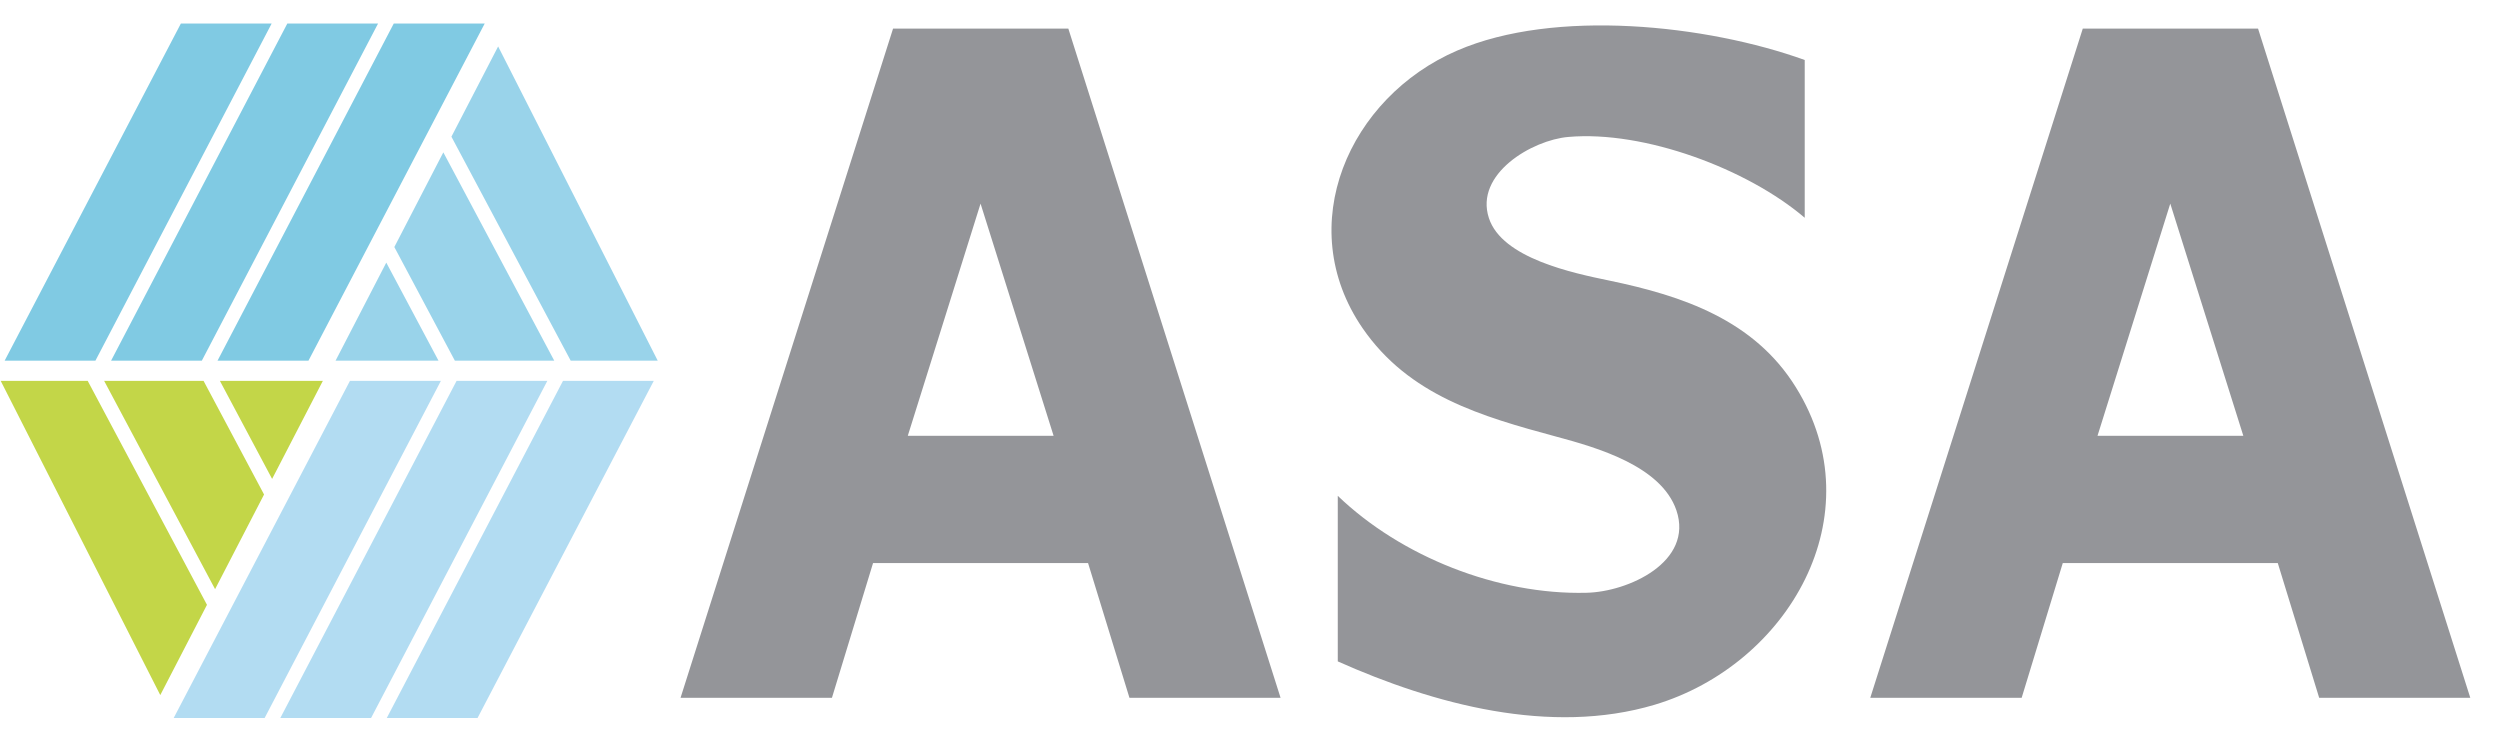
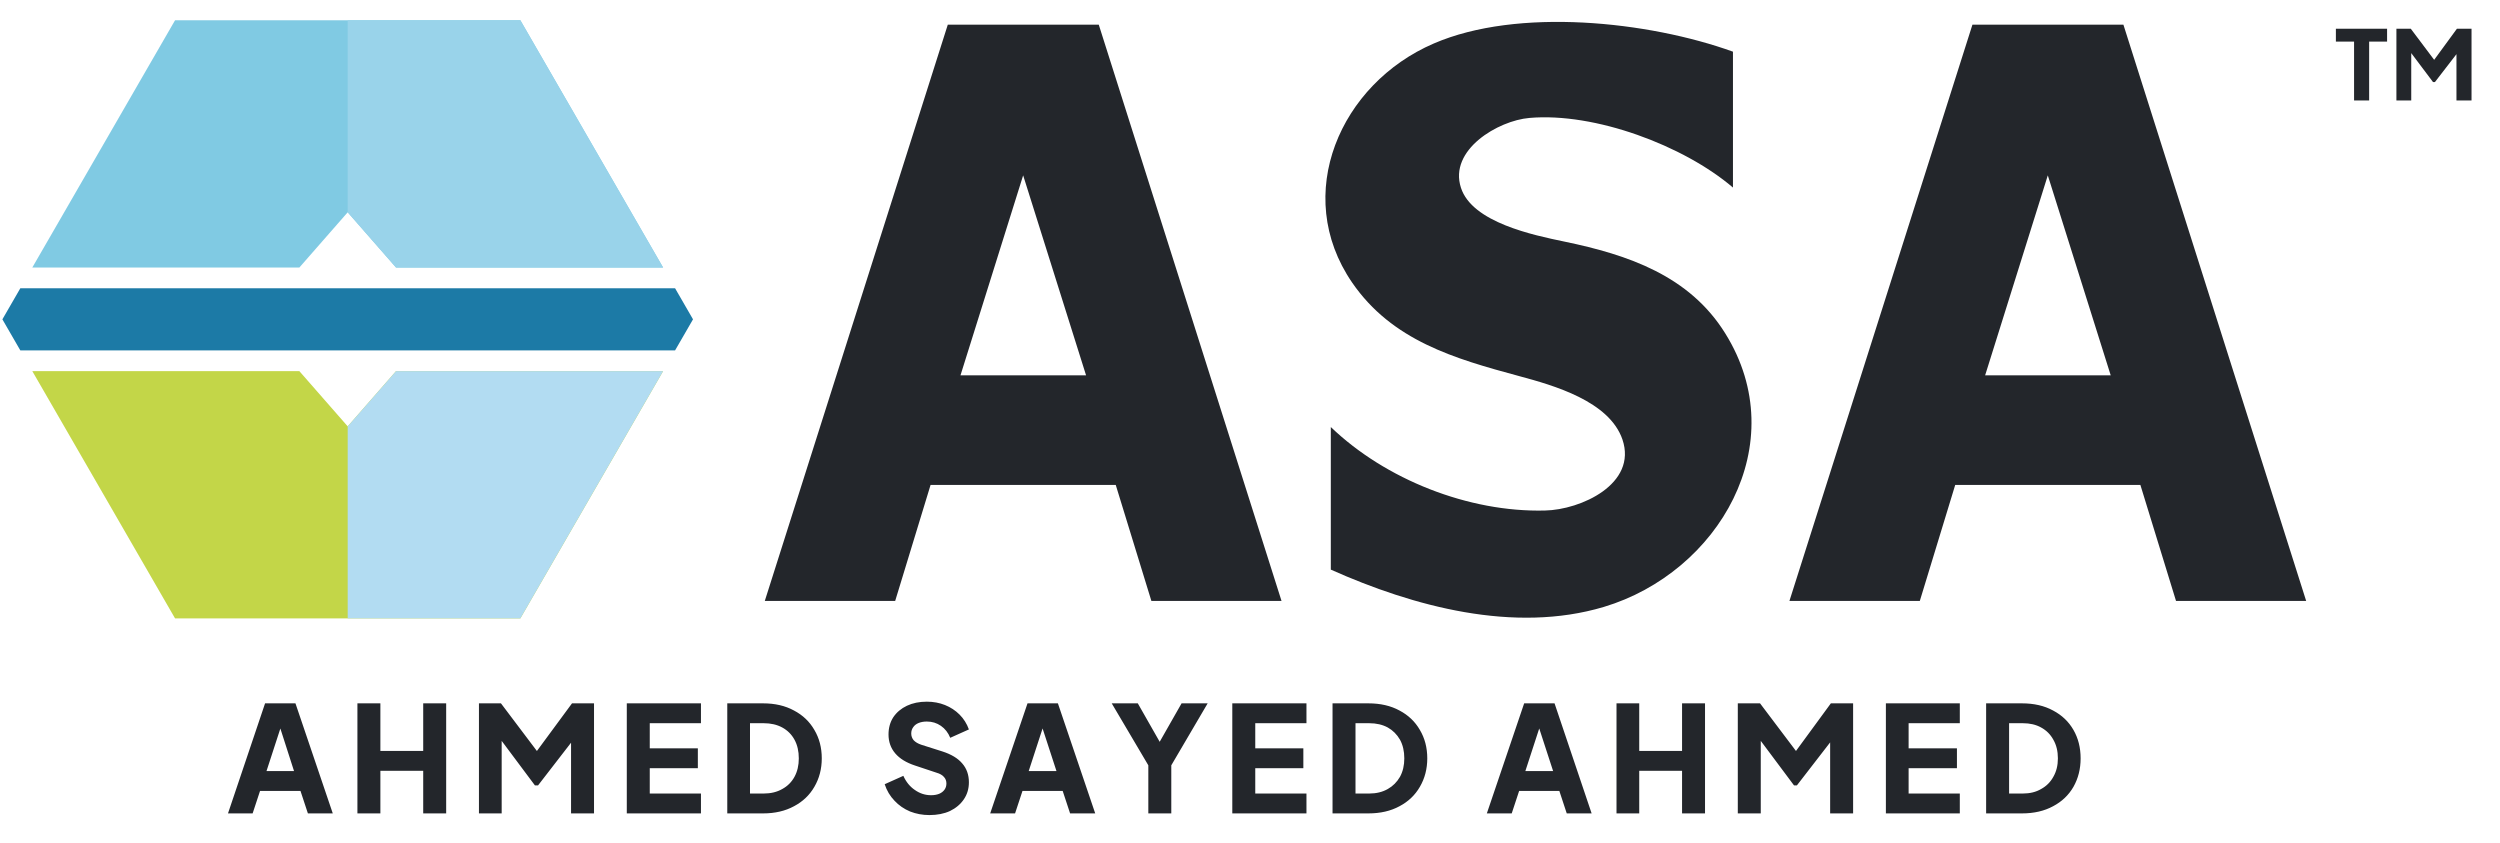
- <svg xmlns="http://www.w3.org/2000/svg" viewBox="-1 0 900 268" width="900" height="268">
-   <path fill="#80CAE3" d="M33.35 129.84L0.67 129.84L64.11 8.48L96.79 8.48ZM71.66 129.84L38.99 129.84L102.43 8.48L135.1 8.48ZM110.05 129.84L77.31 129.84L140.75 8.48L173.49 8.48Z" />
-   <path fill="#99D3EA" d="M156.86 129.84L119.8 129.84L138.06 94.54ZM198.53 129.84L162.75 129.84L140.96 88.93L158.6 54.85ZM235.78 129.84L204.45 129.84L161.51 49.21L178.33 16.72Z" />
-   <path fill="#B2DCF2" d="M124.98 137.11L157.72 137.11L94.27 258.47L61.53 258.47ZM163.37 137.11L196.04 137.11L132.59 258.47L99.92 258.47ZM201.68 137.11L234.36 137.11L170.92 258.47L138.24 258.47Z" />
-   <path fill="#C3D648" d="M-0.75 137.11L30.57 137.11L73.51 217.74L56.7 250.23ZM36.49 137.11L72.28 137.11L94.06 178.02L76.43 212.1ZM78.16 137.11L115.23 137.11L96.96 172.41Z" />
-   <path fill="#949599" fill-rule="evenodd" d="M244 251.2L320.5 10.3L383.6 10.3L460 251.2L405.6 251.2L390.7 202.7L313.3 202.7L298.5 251.2ZM352 73.3L378.3 156.9L325.8 156.9ZM672.3 251.2L748.8 10.3L811.9 10.3L888.3 251.2L833.9 251.2L819 202.7L741.6 202.7L726.8 251.2ZM780.3 73.3L806.6 156.9L754.1 156.9ZM648.7 21.6L648.7 78.4C628.1 60.8 590.9 46.9 563.6 49.3C550.6 50.4 529.8 62.6 535 78.5C539.7 93 565.3 98.3 578.3 101C604.8 106.5 630.5 115.2 645.5 139.4C674.2 185.5 642.7 239.3 594.7 253.7C557.2 264.9 515.1 253.5 480.6 238.1L480.6 178.5C503.4 200.4 538.2 214.2 570.1 213.4C585.1 213.1 608.8 202.3 602.5 183.7C597 167.7 573.8 161.1 559.3 157.2C532.3 149.9 506.2 142.4 489.5 118.1C464.2 81.2 484.6 35 523.6 18.2C558.7 3 613.5 8.9 648.7 21.6Z" />
+ <svg xmlns="http://www.w3.org/2000/svg" viewBox="-1 0 1045 352" width="1045" height="352" role="img" aria-label="ASA Ahmed Sayed Ahmed">
+   <path fill="#80CAE3" d="M72.17 8.48L216.51 8.48L276.18 111.83L164.54 111.83L144.34 88.74L124.13 111.83L12.50 111.83Z" />
+   <path fill="#99D3EA" d="M144.34 8.48L216.51 8.48L276.18 111.83L164.54 111.83L144.34 88.74Z" />
+   <path fill="#1C7AA6" d="M0.00 133.48L7.50 120.49L281.18 120.49L288.68 133.48L281.18 146.47L7.50 146.47Z" />
+   <path fill="#C3D648" d="M12.50 155.13L124.13 155.13L144.34 178.22L164.54 155.13L276.18 155.13L216.51 258.48L72.17 258.48Z" />
+   <path fill="#B2DCF2" d="M144.34 178.22L164.54 155.13L276.18 155.13L216.51 258.48L144.34 258.48Z" />
+   <path fill="#23262B" fill-rule="evenodd" d="M318.68 251.2L395.18 10.3L458.28 10.3L534.68 251.2L480.28 251.2L465.38 202.7L387.98 202.7L373.18 251.2ZM426.68 73.3L452.98 156.9L400.48 156.9ZM746.98 251.2L823.48 10.3L886.58 10.3L962.98 251.2L908.58 251.2L893.68 202.7L816.28 202.7L801.48 251.2ZM854.98 73.3L881.28 156.9L828.78 156.9ZM723.38 21.6L723.38 78.4C702.78 60.8 665.58 46.9 638.28 49.3C625.28 50.4 604.48 62.6 609.68 78.5C614.38 93 639.98 98.3 652.98 101C679.48 106.5 705.18 115.2 720.18 139.4C748.88 185.5 717.38 239.3 669.38 253.7C631.88 264.9 589.78 253.5 555.28 238.1L555.28 178.5C578.08 200.4 612.88 214.2 644.78 213.4C659.78 213.1 683.48 202.3 677.18 183.7C671.68 167.7 648.48 161.1 633.98 157.2C606.98 149.9 580.88 142.4 564.18 118.1C538.88 81.2 559.28 35 598.28 18.2C633.38 3 688.18 8.9 723.38 21.6Z" />
+   <path fill="#23262B" d="M94.3 340 109.8 294H122.5L138.1 340H127.7L124.6 330.6H107.7L104.6 340ZM110.4 322.3H121.9L114.9 300.5H117.5ZM148.4 340V294H158V313.9H175.9V294H185.5V340H175.9V322.2H158V340ZM199.2 340V294H208.4L225.6 316.8H221.3L238.1 294H247.3V340H237.7V304.6L241.6 305.4L223.9 328.3H222.6L205.5 305.4L208.7 304.6V340ZM261 340V294H292V302.3H270.6V312.8H290.7V321.1H270.6V331.7H292V340ZM303 340V294H318Q325.4 294 330.9 297Q336.4 299.9 339.4 305.1Q342.5 310.3 342.5 317Q342.5 323.6 339.4 328.9Q336.4 334.1 330.9 337Q325.4 340 318 340ZM312.5 331.7H318.2Q322.7 331.7 326 329.8Q329.3 328 331.1 324.7Q332.9 321.4 332.9 317Q332.9 312.5 331.1 309.2Q329.3 305.9 326 304.1Q322.7 302.3 318.2 302.3H312.5ZM387.5 340.7Q383.2 340.7 379.4 339.2Q375.6 337.6 372.9 334.7Q370.1 331.8 368.8 327.8L376.6 324.3Q378.3 328.1 381.4 330.2Q384.5 332.4 388.2 332.4Q390.1 332.4 391.6 331.8Q393 331.2 393.8 330.1Q394.6 329 394.6 327.5Q394.6 325.9 393.6 324.8Q392.6 323.6 390.5 323L381.5 320Q376 318.2 373.2 314.9Q370.4 311.6 370.4 307Q370.4 302.9 372.4 299.8Q374.5 296.7 378.1 295Q381.7 293.3 386.4 293.3Q390.5 293.3 394 294.7Q397.5 296.1 400.1 298.7Q402.7 301.3 404 304.9L396.2 308.4Q394.9 305.2 392.3 303.4Q389.7 301.6 386.4 301.6Q384.5 301.6 383 302.2Q381.5 302.8 380.7 304Q379.9 305.1 379.9 306.6Q379.9 308.2 380.9 309.4Q382 310.6 384.1 311.3L392.9 314.1Q398.5 315.9 401.2 319.1Q404 322.3 404 327Q404 331 401.9 334.1Q399.8 337.2 396.1 339Q392.4 340.7 387.5 340.7ZM412.9 340 428.5 294H441.2L456.8 340H446.3L443.2 330.6H426.4L423.3 340ZM429 322.3H440.6L433.5 300.5H436.1ZM479 340V319.9L463.7 294H474.6L485.7 313.5H481.8L492.9 294H503.8L488.6 319.9V340ZM514.1 340V294H545.1V302.3H523.7V312.8H543.8V321.1H523.7V331.7H545.1V340ZM556 340V294H571Q578.5 294 584 297Q589.5 299.9 592.5 305.1Q595.6 310.3 595.6 317Q595.6 323.6 592.5 328.9Q589.5 334.1 584 337Q578.5 340 571 340ZM565.6 331.7H571.3Q575.8 331.7 579.1 329.8Q582.3 328 584.2 324.7Q586 321.4 586 317Q586 312.5 584.2 309.2Q582.3 305.9 579.1 304.1Q575.8 302.3 571.3 302.3H565.6ZM620.5 340 636.1 294H648.8L664.3 340H653.9L650.8 330.6H634L630.9 340ZM636.6 322.3H648.2L641.1 300.5H643.7ZM674.7 340V294H684.2V313.9H702.1V294H711.7V340H702.1V322.2H684.2V340ZM725.4 340V294H734.7L751.9 316.8H747.6L764.3 294H773.6V340H764V304.6L767.8 305.4L750.1 328.3H748.9L731.8 305.4L735 304.6V340ZM787.3 340V294H818.2V302.3H796.8V312.8H817V321.1H796.8V331.7H818.2V340ZM829.2 340V294H844.2Q851.7 294 857.2 297Q862.7 299.9 865.7 305.1Q868.7 310.3 868.7 317Q868.7 323.6 865.7 328.9Q862.7 334.1 857.2 337Q851.7 340 844.2 340ZM838.8 331.7H844.5Q849 331.7 852.2 329.8Q855.5 328 857.3 324.7Q859.2 321.4 859.2 317Q859.2 312.5 857.3 309.2Q855.5 305.9 852.2 304.1Q849 302.3 844.5 302.3H838.8Z" />
+   <path fill="#23262B" d="M983 42V17.4H975.4V12H996.8V17.4H989.3V42ZM1000.7 42V12H1006.7L1017.9 26.9H1015.1L1026 12H1032.1V42H1025.8V18.9L1028.3 19.4L1016.8 34.3H1016L1004.8 19.4L1006.9 18.9V42Z" />
</svg>
